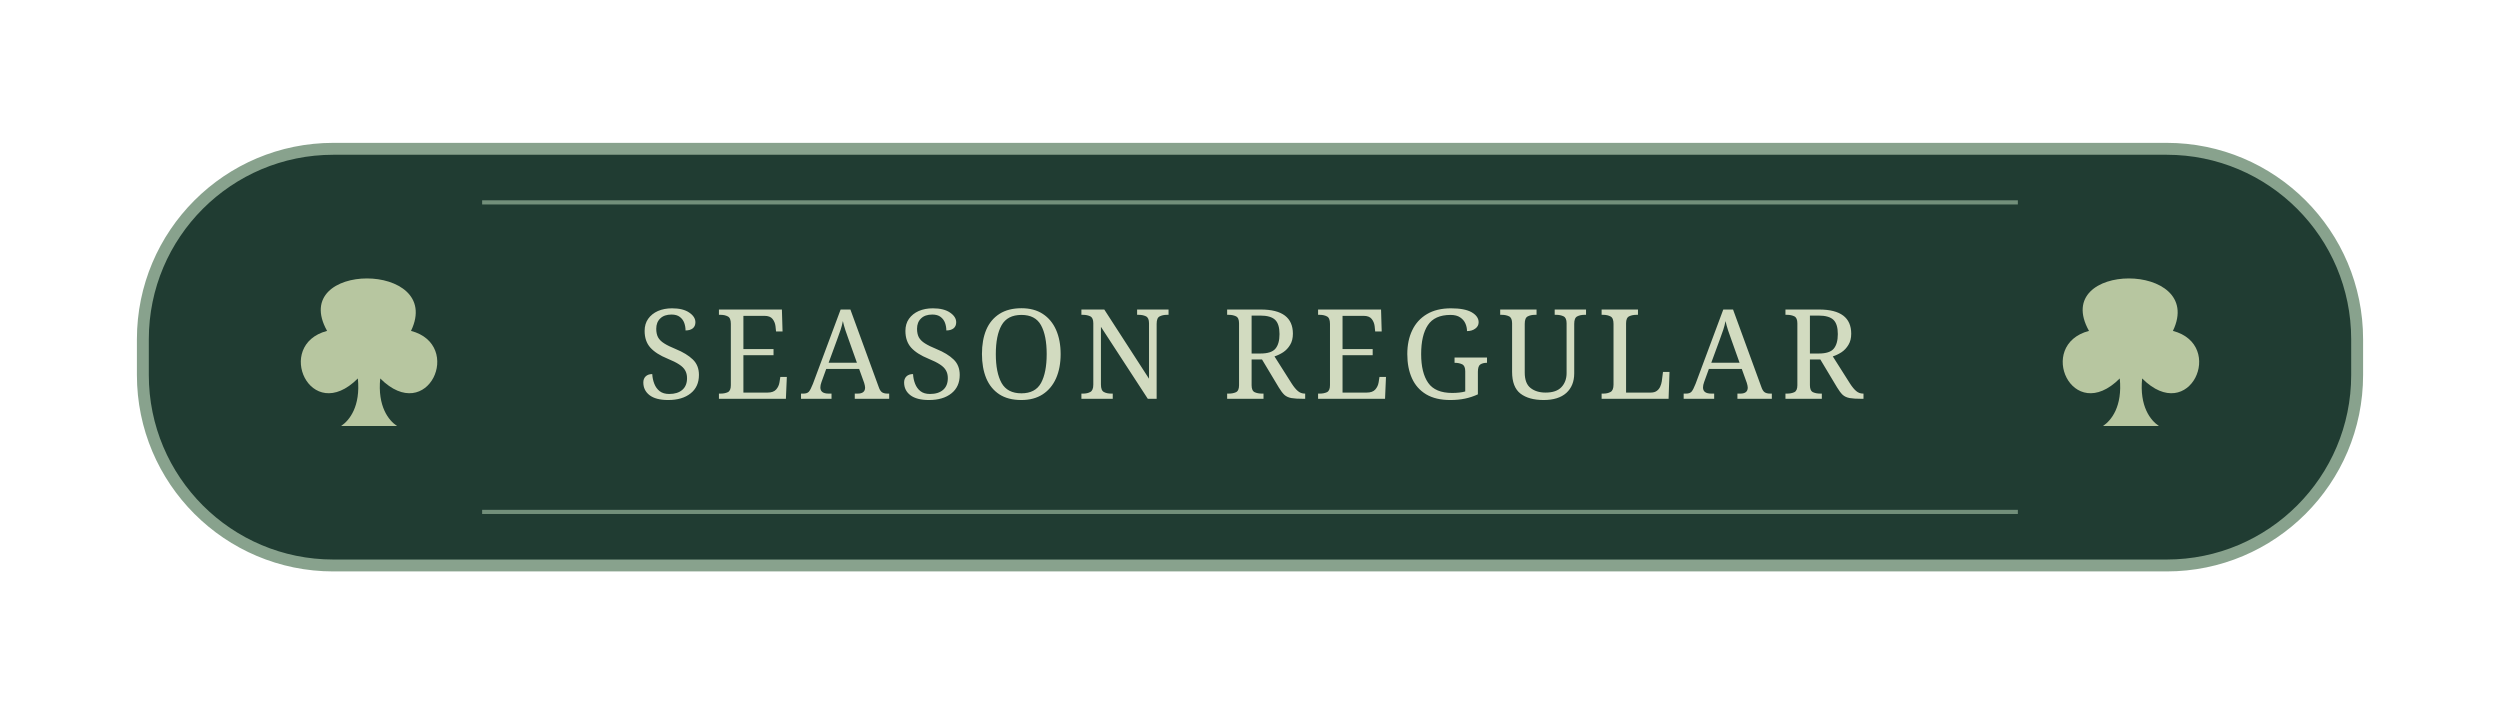
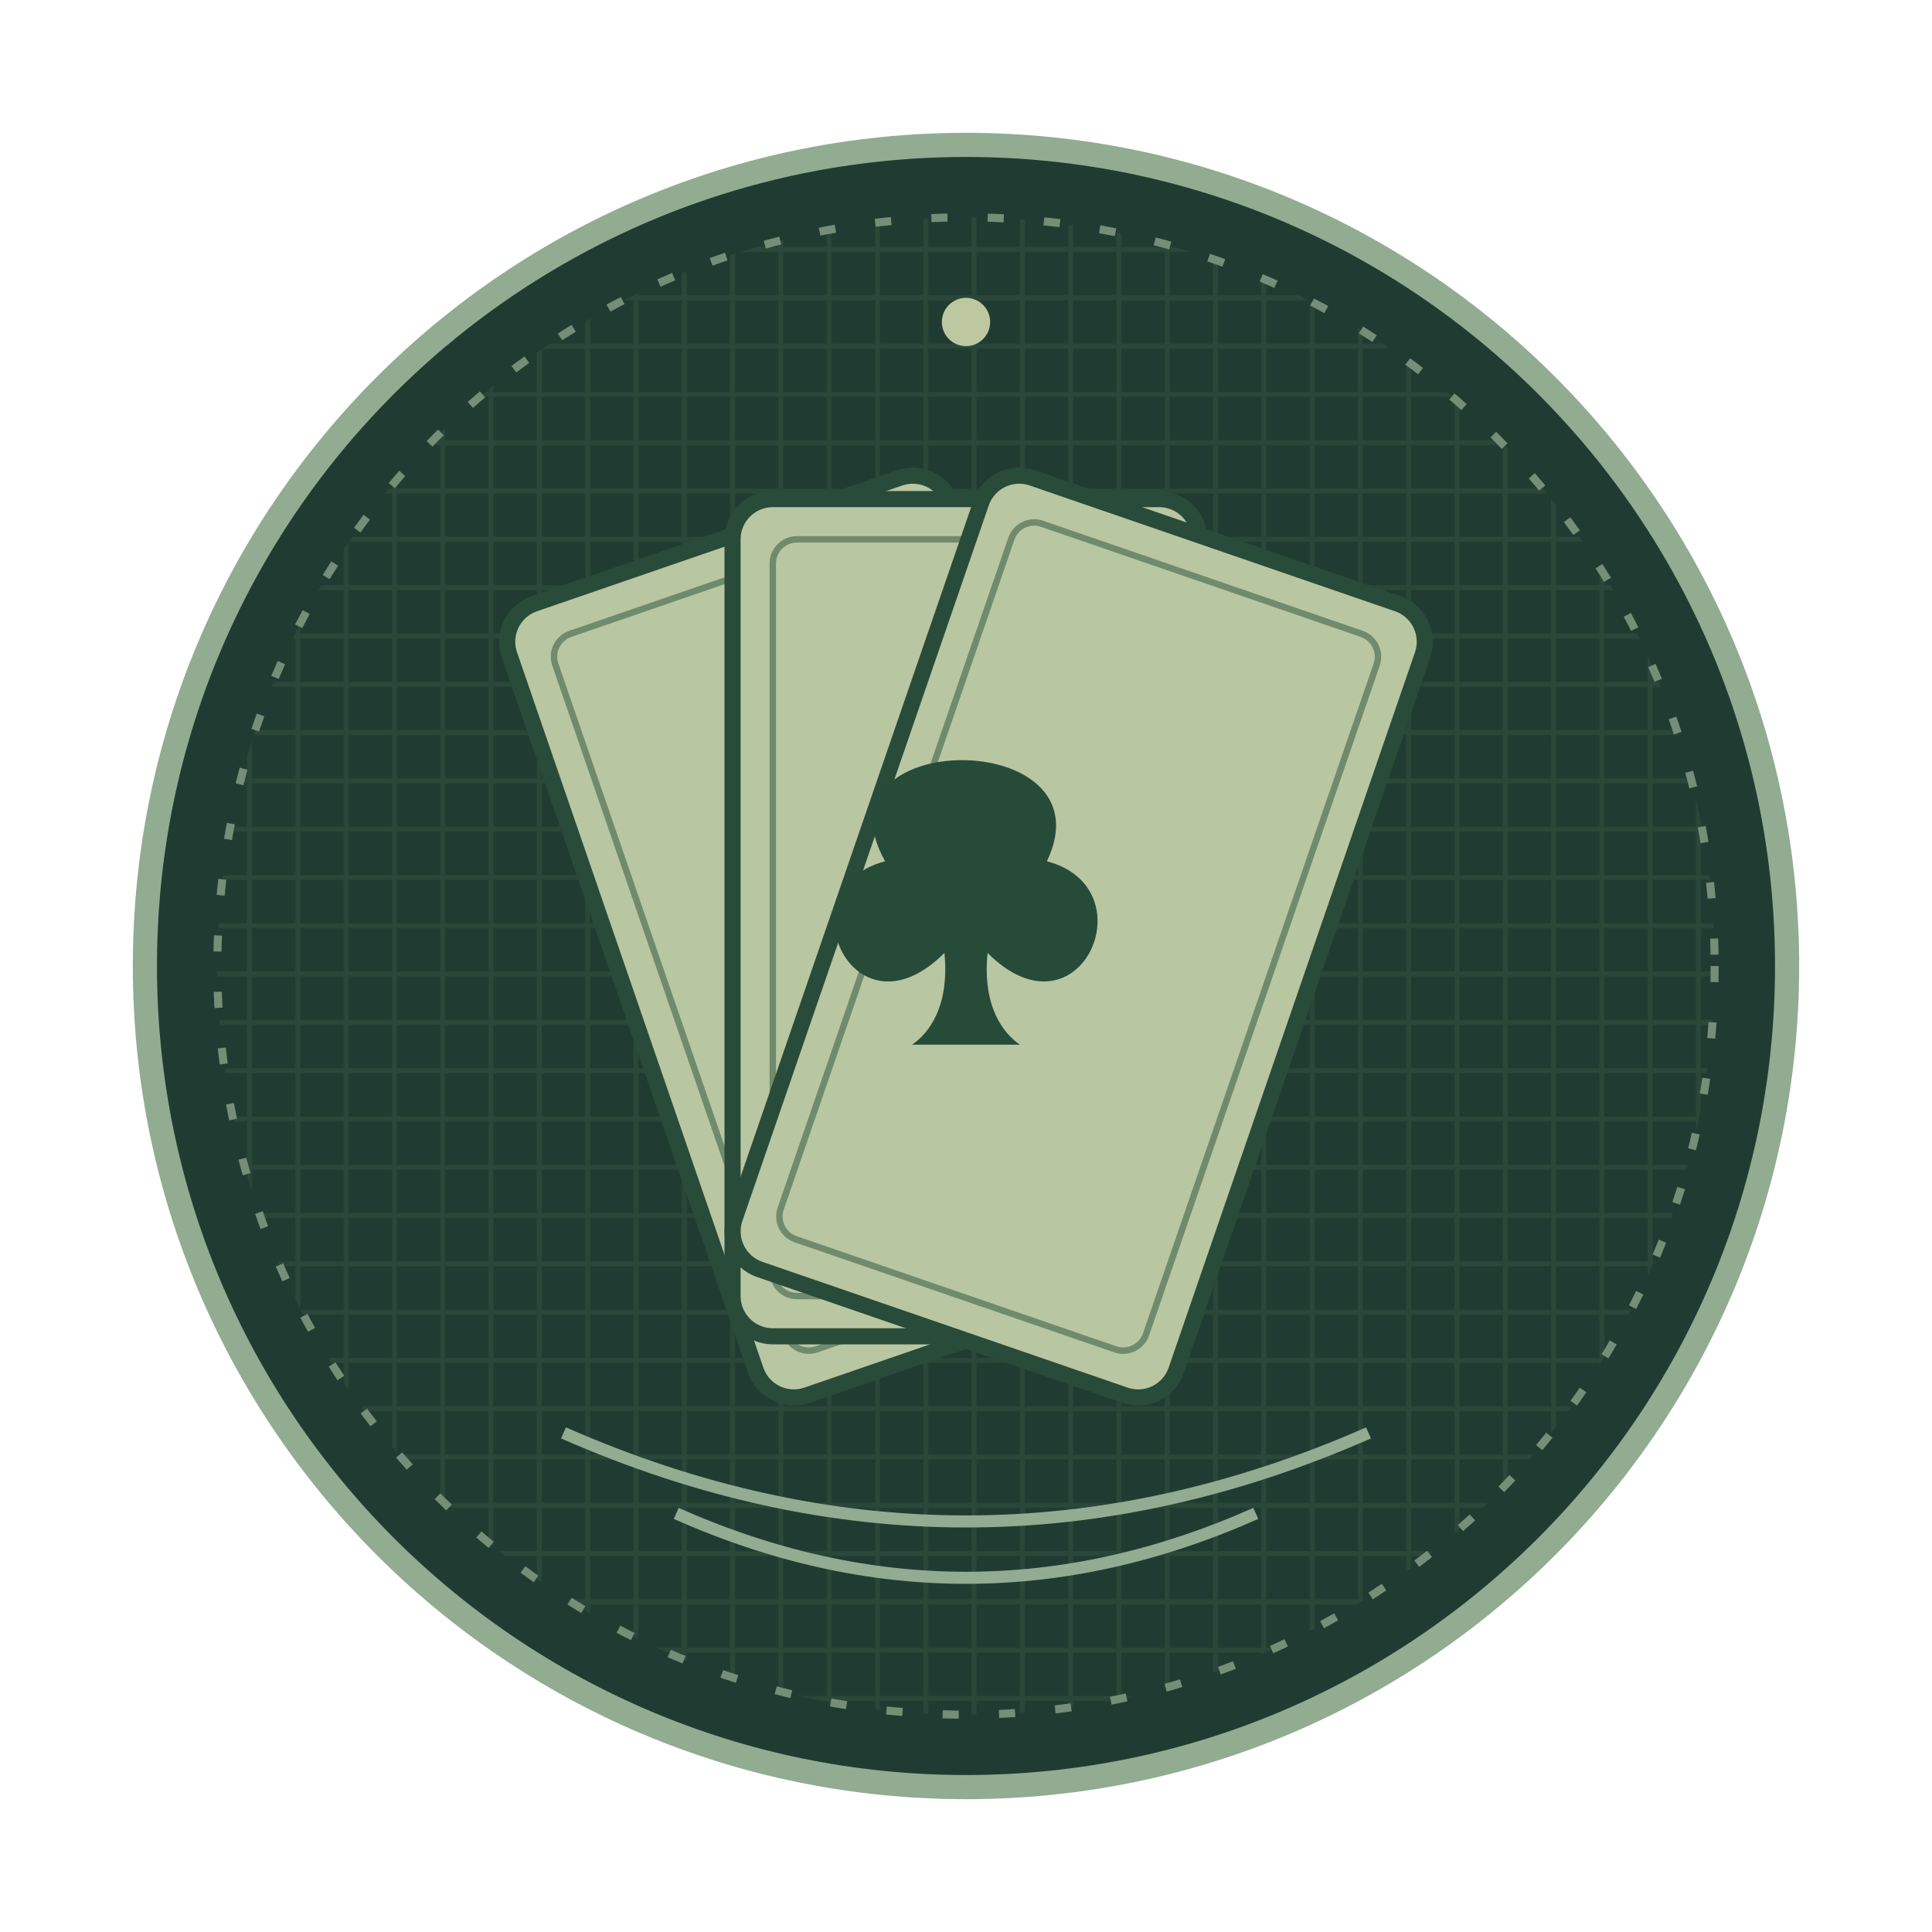
- <svg xmlns="http://www.w3.org/2000/svg" viewBox="0 0 420 120" width="420" height="120" role="img" aria-labelledby="title">
+ <svg xmlns="http://www.w3.org/2000/svg" viewBox="0 0 240 240" width="240" height="240" role="img" aria-labelledby="title">
  <defs>
    <linearGradient id="gold" x2=".8" y2="1">
      <stop stop-color="#eedca8" />
      <stop offset=".5" stop-color="#c7a25c" />
      <stop offset="1" stop-color="#a98242" />
    </linearGradient>
    <radialGradient id="felt">
      <stop stop-color="#204b39" />
      <stop offset="1" stop-color="#09231c" />
    </radialGradient>
    <pattern id="weave" width="6" height="6" patternUnits="userSpaceOnUse">
      <path d="M0 1H6M1 0V6" stroke="#c6d6aa" stroke-opacity=".07" stroke-width=".6" />
    </pattern>
    <pattern id="hatch" width="6" height="6" patternUnits="userSpaceOnUse" patternTransform="rotate(45)">
      <path d="M0 0V6" stroke="#c8a45b" stroke-opacity=".12" stroke-width="1" />
    </pattern>
  </defs>
-   <rect x="24" y="25" width="372" height="70" rx="32" fill="#203c32" stroke="#88a28d" stroke-width="2" />
-   <path d="M81 34H339M81 86H339" stroke="#728f7a" stroke-width=".7" />
-   <g transform="translate(62 57) scale(0.47)">
-     <path d="M-4 14C-21 31 -34 2 -15 -3C-29 -28 27 -28 15 -3C34 2 21 31 4 14C3 24 7 29 10 31H-10C-7 29 -3 24 -4 14Z" fill="#b7c6a0" />
+   <circle cx="120" cy="120" r="102" fill="#203c32" stroke="#91ac91" stroke-width="3" />
+   <circle cx="120" cy="120" r="93" fill="url(#weave)" stroke="#748e77" stroke-dasharray="2 5" />
+   <g transform="rotate(-19 120 157)">
+     <rect x="91" y="62" width="58" height="104" rx="5" fill="#b9c6a2" stroke="#294b39" stroke-width="2" />
+     <rect x="96" y="67" width="48" height="94" rx="3" fill="none" stroke="#708a6c" stroke-width=".8" />
  </g>
-   <g transform="translate(358 57) scale(0.47)">
-     <path d="M-4 14C-21 31 -34 2 -15 -3C-29 -28 27 -28 15 -3C34 2 21 31 4 14C3 24 7 29 10 31H-10C-7 29 -3 24 -4 14Z" fill="#b7c6a0" />
+   <g transform="rotate(0 120 157)">
+     <rect x="91" y="62" width="58" height="104" rx="5" fill="#b9c6a2" stroke="#294b39" stroke-width="2" />
+     <rect x="96" y="67" width="48" height="94" rx="3" fill="none" stroke="#708a6c" stroke-width=".8" />
  </g>
-   <text x="210" y="67" text-anchor="middle" fill="#e5ce91" font-family="Georgia,serif" font-size="21" letter-spacing="1.5" style="fill:#d2dbc0">SEASON REGULAR</text>
+   <g transform="rotate(19 120 157)">
+     <rect x="91" y="62" width="58" height="104" rx="5" fill="#b9c6a2" stroke="#294b39" stroke-width="2" />
+     <rect x="96" y="67" width="48" height="94" rx="3" fill="none" stroke="#708a6c" stroke-width=".8" />
+   </g>
+   <g transform="translate(120 109) scale(0.67)">
+     <path d="M-4 14C-21 31 -34 2 -15 -3C-29 -28 27 -28 15 -3C34 2 21 31 4 14C3 24 7 29 10 31H-10C-7 29 -3 24 -4 14Z" fill="#274b39" />
+   </g>
+   <path d="M70 178Q120 200 170 178M84 188Q120 204 156 188" fill="none" stroke="#91ac91" stroke-width="1.5" />
+   <circle cx="120" cy="40" r="3" fill="#bdc8a1" />
</svg>
